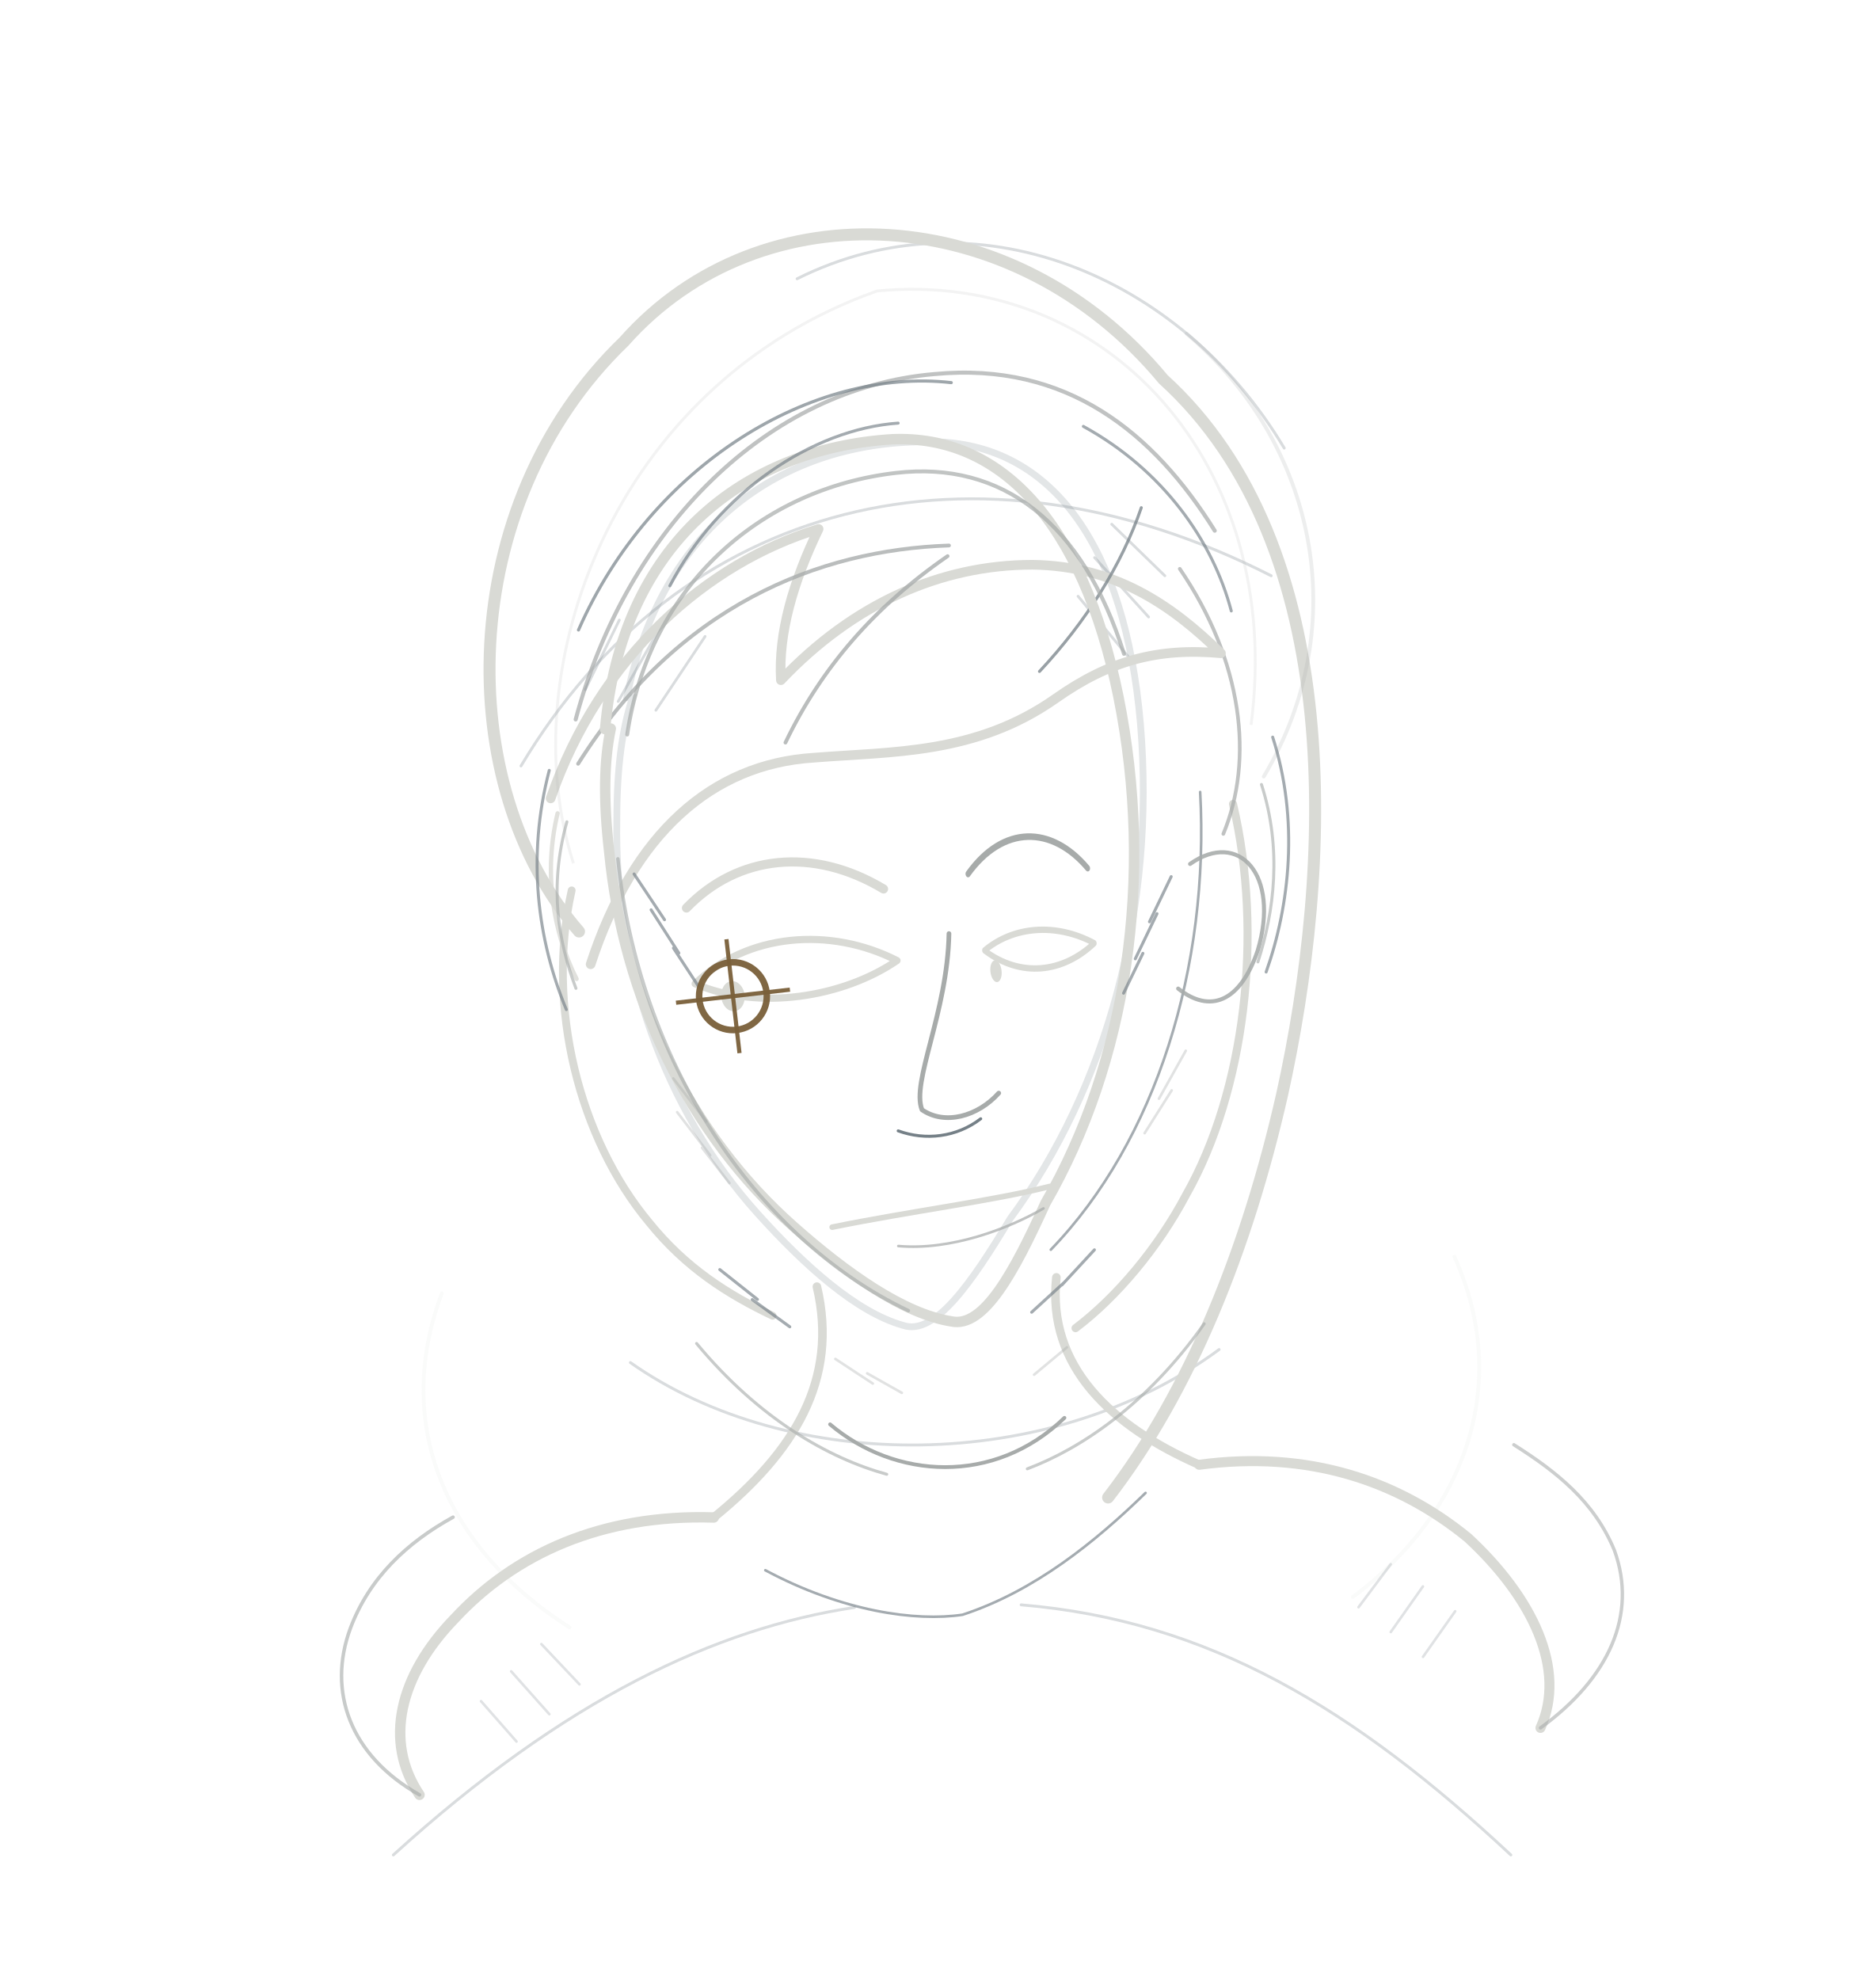
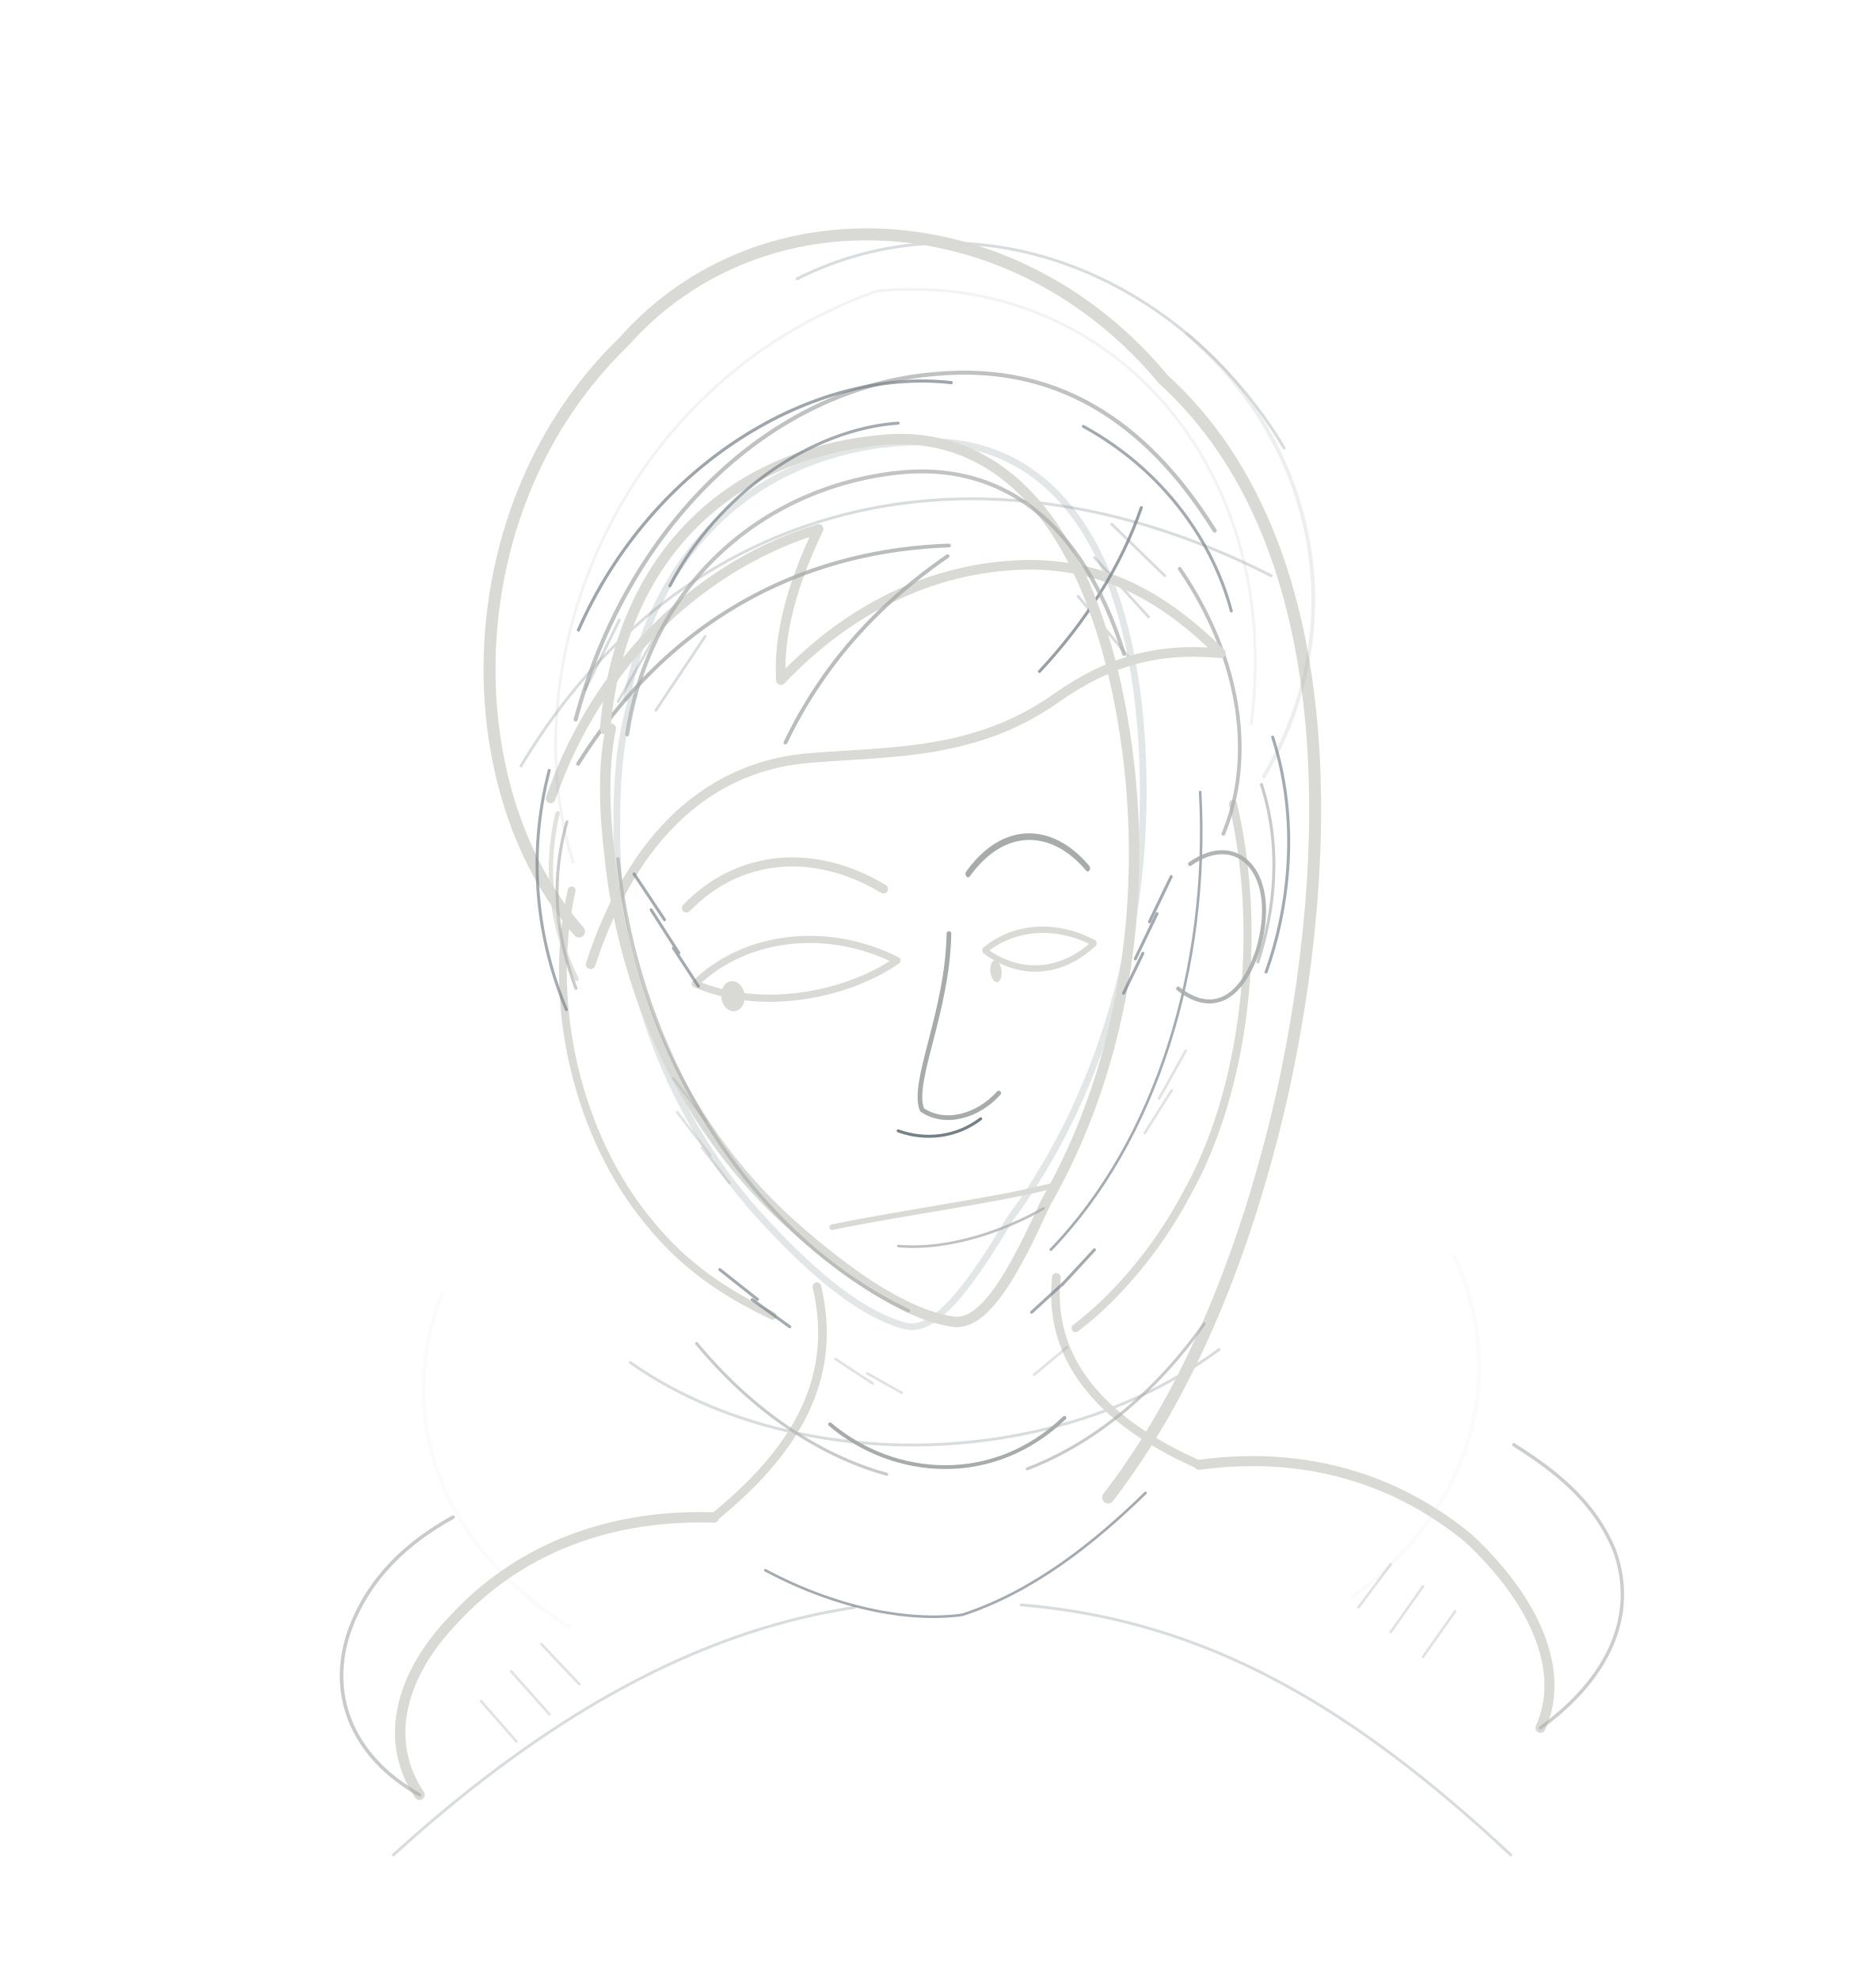
<svg xmlns="http://www.w3.org/2000/svg" viewBox="0 0 720 760" role="img" aria-label="It's in Your Head expressive pencil study" data-pose="floating-open-shoulders" data-gaze-rest="averted-down-left" shape-rendering="geometricPrecision" preserveAspectRatio="xMidYMid slice">
  <defs>
    <clipPath id="tuner-crop-lower-crop">
      <path d="M 80 760 C 116 664 217 610 360 608 C 503 610 604 664 640 760 Z" />
    </clipPath>
  </defs>
  <g id="tuner-crop-construction" data-dither-region="construction" fill="none" stroke="#758087" stroke-width="1.1" opacity=".28" stroke-linecap="round">
    <path d="M 200 294 C 261 192 374 163 488 221" />
    <path d="M 242 523 C 303 566 403 566 468 518" />
    <path d="M 151 712 C 217 652 275 625 328 617 M 392 616 C 464 622 520 656 580 712" />
    <path d="M 306 107 C 374 73 453 105 493 172" />
  </g>
  <g id="tuner-crop-iteration-underdrawing" data-channel="iteration" data-dither-region="iteration-underdrawing" fill="none" stroke="#758087" stroke-linecap="round">
    <path d="M 243.8 266 C 258 196 309 165 366 168 C 407 171 435 207 441 276 C 447 347 428 416 391 466 C 376 491 362 511 350 507 C 332 502 312 484 294 464 C 258 424 239 369 240 313 C 240 293 242 278 246 266 Z" transform="translate(-3.20 1.76)" stroke-width="2.60" opacity="0.20" />
  </g>
  <g id="tuner-crop-figure-attitude" data-pose="floating-open-shoulders" transform="rotate(-2.22 360 400)">
    <g id="tuner-crop-head-gesture" transform="rotate(-4.33 360 360)">
      <g id="tuner-crop-hair-mass" data-dither-region="hair-back" fill="none" stroke-linecap="round" stroke-linejoin="round">
        <path id="tuner-crop-hair-primary" data-contour="primary" d="M 225 342 C 183 281 196 174 268 119 C 327 66 423 82 472 157 C 535 229 515 351 486 435 C 466 492 438 544 402 581" stroke="#D9DAD5" stroke-width="4.60" />
        <path d="M 224 326 C 209 369 216 421 239 456 C 251 475 266 487 282 497" stroke="#D9DAD5" stroke-width="3.0" />
        <path d="M 480 322 C 486 373 472 432 445 469 C 432 488 414 505 397 515" stroke="#D9DAD5" stroke-width="3.1" />
        <path d="M 233 261 C 261 190 321 143 385 145 C 436 146 466 177 485 217" stroke="#A7ABAA" stroke-width="1.55" opacity=".72" />
        <path d="M 238 227 C 273 167 339 137 391 149" stroke="#758087" stroke-width="1.2" opacity=".7" />
        <path d="M 470 230 C 490 268 490 306 475 333" stroke="#A7ABAA" stroke-width="1.4" opacity=".72" />
        <g data-dither-region="hair-detail" stroke="#758087" stroke-width="1.05" opacity="0.28">
          <path d="M 238 250 l 16 -25 M 250 256 l 19 -26 M 264 261 l 22 -26 M 446 210 l 18 22 M 438 222 l 18 25 M 430 236 l 17 26" />
        </g>
      </g>
      <g id="tuner-crop-hair-front" data-dither-region="hair-front" fill="none" stroke-linecap="round" stroke-linejoin="round">
        <path d="M 220 290 C 245 238 290 207 334 199 C 322 218 314 237 313 255 C 344 229 379 218 414 222 C 445 226 465 243 482 264 C 458 259 439 262 417 274 C 384 292 352 287 322 286 C 283 284 250 307 228 355" stroke="#D9DAD5" stroke-width="3.7" />
        <path d="M 232 278 C 277 222 333 207 383 211 M 382 215 C 352 231 329 252 312 279" stroke="#A7ABAA" stroke-width="1.45" opacity=".78" />
        <path d="M 412 263 C 432 246 448 226 458 205" stroke="#758087" stroke-width="1.15" opacity=".75" />
        <path d="M 222 296 C 214 318 215 341 222 360" stroke="#D9DAD5" stroke-width="1.65" opacity=".8" />
      </g>
      <g id="tuner-crop-face" data-dither-region="face" fill="none" stroke-linecap="round" stroke-linejoin="round">
        <path id="tuner-crop-face-primary" data-contour="primary" d="M 243.8 266 C 258 196 309 165 366 168 C 407 171 435 207 441 276 C 447 347 428 416 391 466 C 376 491 362 511 350 507 C 332 502 312 484 294 464 C 258 424 239 369 240 313 C 240 293 242 278 246 266 Z" stroke="#D9DAD5" stroke-width="4" />
        <path d="M 252 269 C 267 213 314 181 366 181 C 407 181 435 208 445 260" stroke="#A7ABAA" stroke-width="1.5" opacity=".7" />
        <path d="M 243 316 C 242 393 278 466 334 501" stroke="#A7ABAA" stroke-width="1.35" opacity=".62" />
        <path d="M 468 316 C 464 383 436 447 391 484" stroke="#758087" stroke-width="1.0" opacity=".65" />
      </g>
      <g id="tuner-crop-features" data-dither-region="features" fill="none" stroke-linecap="round" stroke-linejoin="round">
        <g id="tuner-crop-near-eye-plane" data-plane="near">
          <path d="M 267 337.746 C 289 319.633 318 319.936 343 339.113" stroke="#D9DAD5" stroke-width="3.50" />
          <path d="M 267 367 C 289 350.027 321 351.07 345 367 C 323 378.639 290 380.311 267 367 Z" stroke="#D9DAD5" stroke-width="2.75" />
          <ellipse cx="280.88" cy="373.405" rx="4.5" ry="5.8" fill="#D9DAD5" stroke="none" />
        </g>
        <g id="tuner-crop-far-eye-plane" data-plane="far" transform="translate(88 0) scale(.74 1)">
          <path d="M 389 337.113 C 410 319.924 435 322.254 451 340.113" stroke="#A7ABAA" stroke-width="2.54" />
          <path d="M 393 367 C 409 359.185 431 359.298 450 369 C 432 379 410 379 393 367 Z" stroke="#D9DAD5" stroke-width="2.45" />
          <ellipse cx="397.69" cy="375.405" rx="2.9" ry="4.2" fill="#D9DAD5" stroke="none" />
        </g>
        <path d="M 366 359 C 362 389 345 414 348 425 C 356 432 369 430 378 422" stroke="#A7ABAA" stroke-width="1.80" />
        <path d="M 338 432 C 348 437 360 437 370 431" stroke="#758087" stroke-width="1.15" />
        <g data-part="jaw">
          <path d="M 308.608 465.827 C 339 463.167 371 462.861 393.392 459.827" stroke="#D9DAD5" stroke-width="2.15" />
          <path d="M 333 475.922 C 353 480.043 376 474.038 390 467.931" stroke="#A7ABAA" stroke-width="1.0" opacity=".72" />
        </g>
        <path d="M 461 343 C 481 332 495 351 483 379 C 474 398 462 401 451 390" stroke="#A7ABAA" stroke-width="1.55" opacity=".88" />
      </g>
    </g>
    <g id="tuner-crop-gesture" data-dither-region="gesture" fill="none" stroke="#A7ABAA" stroke-width="1.45" opacity="0.20" stroke-linecap="round">
      <path d="M 489 303 C 526 246 514 176 466 132" />
      <path d="M 166 489 C 145 539 164 587 210 619 M 555 490 C 575 539 556 588 511 619" opacity="0.28" />
    </g>
    <g id="tuner-crop-clothing" data-dither-region="clothing" data-pose="floating-open-shoulders" fill="none" stroke-linecap="round" stroke-linejoin="round">
      <path d="M 310 492 C 317 528 299 555 267 579 M 402 492 C 397 526 421 550 454 566" stroke="#D9DAD5" stroke-width="3.3" />
      <path d="M 267 579 C 224 576 190 590 166 614 C 144 635 137 660 150 681" stroke="#D9DAD5" stroke-width="4.0" data-contour="secondary" />
      <path d="M 454 566 C 496 562 530 575 556 598 C 580 622 592 650 581 672" stroke="#D9DAD5" stroke-width="3.85" data-contour="secondary" />
      <path d="M 313 545 C 337 567 375 571 403 546" stroke="#A7ABAA" stroke-width="1.45" />
      <path d="M 286 600 C 315 617 343 622 361 620 C 389 612 413 594 433 576" stroke="#758087" stroke-width="1.0" opacity=".66" />
      <path d="M 150 681 C 124 665 116 640 126 616 C 134 597 149 584 167 575" stroke="#A7ABAA" stroke-width="1.35" opacity=".62" />
      <path d="M 581 672 C 608 654 620 630 612 605 C 605 586 591 574 575 563" stroke="#A7ABAA" stroke-width="1.3" opacity=".58" />
      <g id="tuner-crop-clothing-hatching" data-channel="scope" data-dither-region="clothing-shading" stroke="#758087" stroke-width="1.0" opacity="0.23">
        <path d="M 175 646 l 13 16 M 187 635 l 14 17 M 199 625 l 14 16 M 550 626 l -13 17 M 538 616 l -13 17 M 526 607 l -13 16" />
      </g>
    </g>
    <g id="tuner-crop-iteration" data-dither-region="iteration" fill="none">
      <path d="M 222.9 326 C 201.9 251 244.9 143 347.9 111 C 435.9 106 501.9 183 484.9 283" stroke="#A7ABAA" stroke-width="1.1" opacity="0.14" fill="none" />
    </g>
    <g id="tuner-crop-expanded-pencil" data-dither-region="pencil-detail" fill="none" stroke="#758087" stroke-width="1.15" opacity="0.66" stroke-linecap="round">
      <path d="M 246 331 l 11 18 M 252 345 l 10 17 M 260 360 l 9 15 M 452 340 l -9 17 M 446 354 l -9 17 M 440 369 l -8 15" />
      <path d="M 273 484 l 14 12 M 285 496 l 14 11 M 417 482 l -13 13 M 405 494 l -13 11" />
      <path d="M 264 221 C 284 186 321 163 354 162 M 425 166 C 455 184 473 212 479 239" />
      <path d="M 215 290 C 205 323 208 355 218 382 M 493 288 C 502 320 497 353 487 378" />
    </g>
    <g id="tuner-crop-micro-hatching" data-dither-region="micro-hatching" stroke="#A0A5A4" stroke-width="1" opacity="0.32" stroke-linecap="round">
      <path d="M 258 410 l 12 17 M 259 423 l 12 17 M 268 437 l 10 14 M 455 407 l -11 18 M 449 422 l -11 16" />
      <path d="M 316 520 l 14 10 M 328 526 l 13 8 M 405 519 l -13 10" />
    </g>
    <g id="tuner-crop-accent-extensions" data-accent-region="extensions" data-dither-region="accent-extensions" fill="none" stroke="#78BFC2" stroke-width="2.0" opacity="0.11" stroke-linecap="round" stroke-linejoin="round">
      
      
      
    </g>
    <g id="tuner-crop-contour-finishing" data-dither-region="contour-finishing" fill="none" stroke="#A7ABAA" stroke-width="1.15" opacity="0.62" transform="translate(0 0)" stroke-linecap="round">
      <path d="M 221 310 C 213 335 216 356 222 374 M 488 306 C 495 331 491 355 484 374" />
      <path d="M 263 512 C 286 542 312 558 334 565 M 458 512 C 435 542 409 558 388 565" />
    </g>
  </g>
-   <g stroke="rgba(122,96,58,.95)" fill="none" transform="rotate(-2.22 360 400) rotate(-4.33 360 360)">
-     <circle cx="280.88" cy="373.405" r="13" stroke-width="2.5" />
-     <line x1="258.88" y1="373.405" x2="302.88" y2="373.405" stroke-width="1.6" />
-     <line x1="280.88" y1="351.405" x2="280.88" y2="395.405" stroke-width="1.6" />
-   </g>
</svg>
